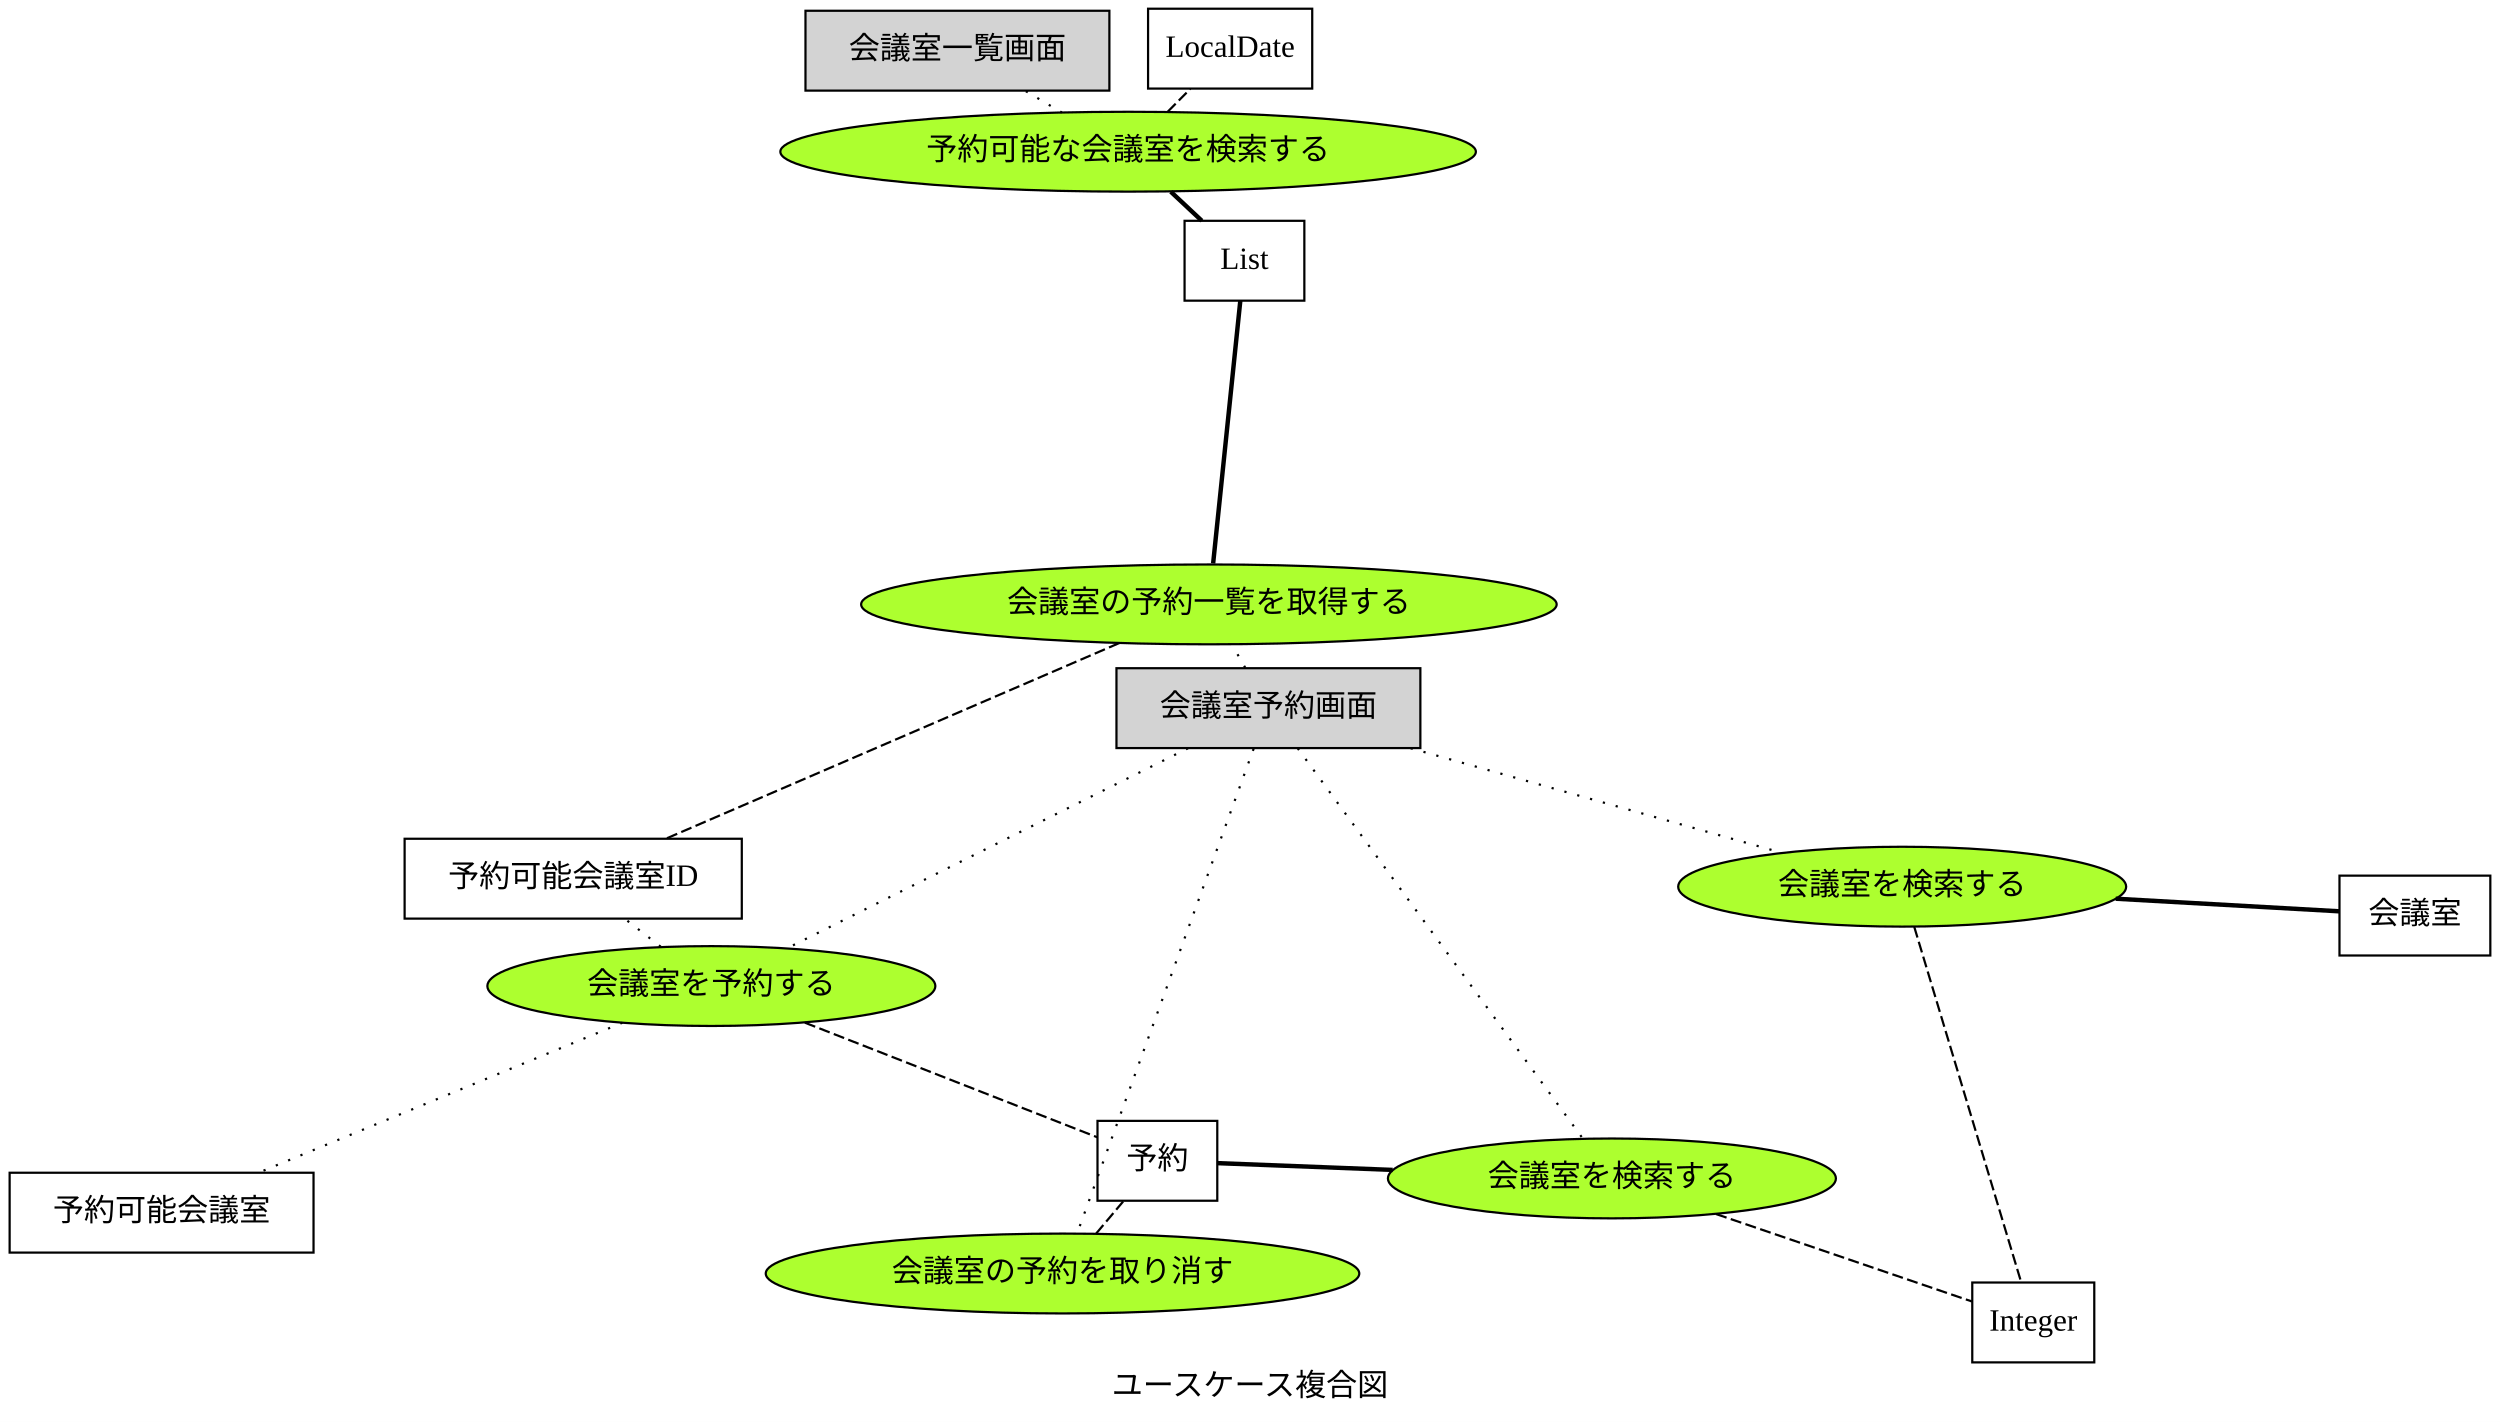
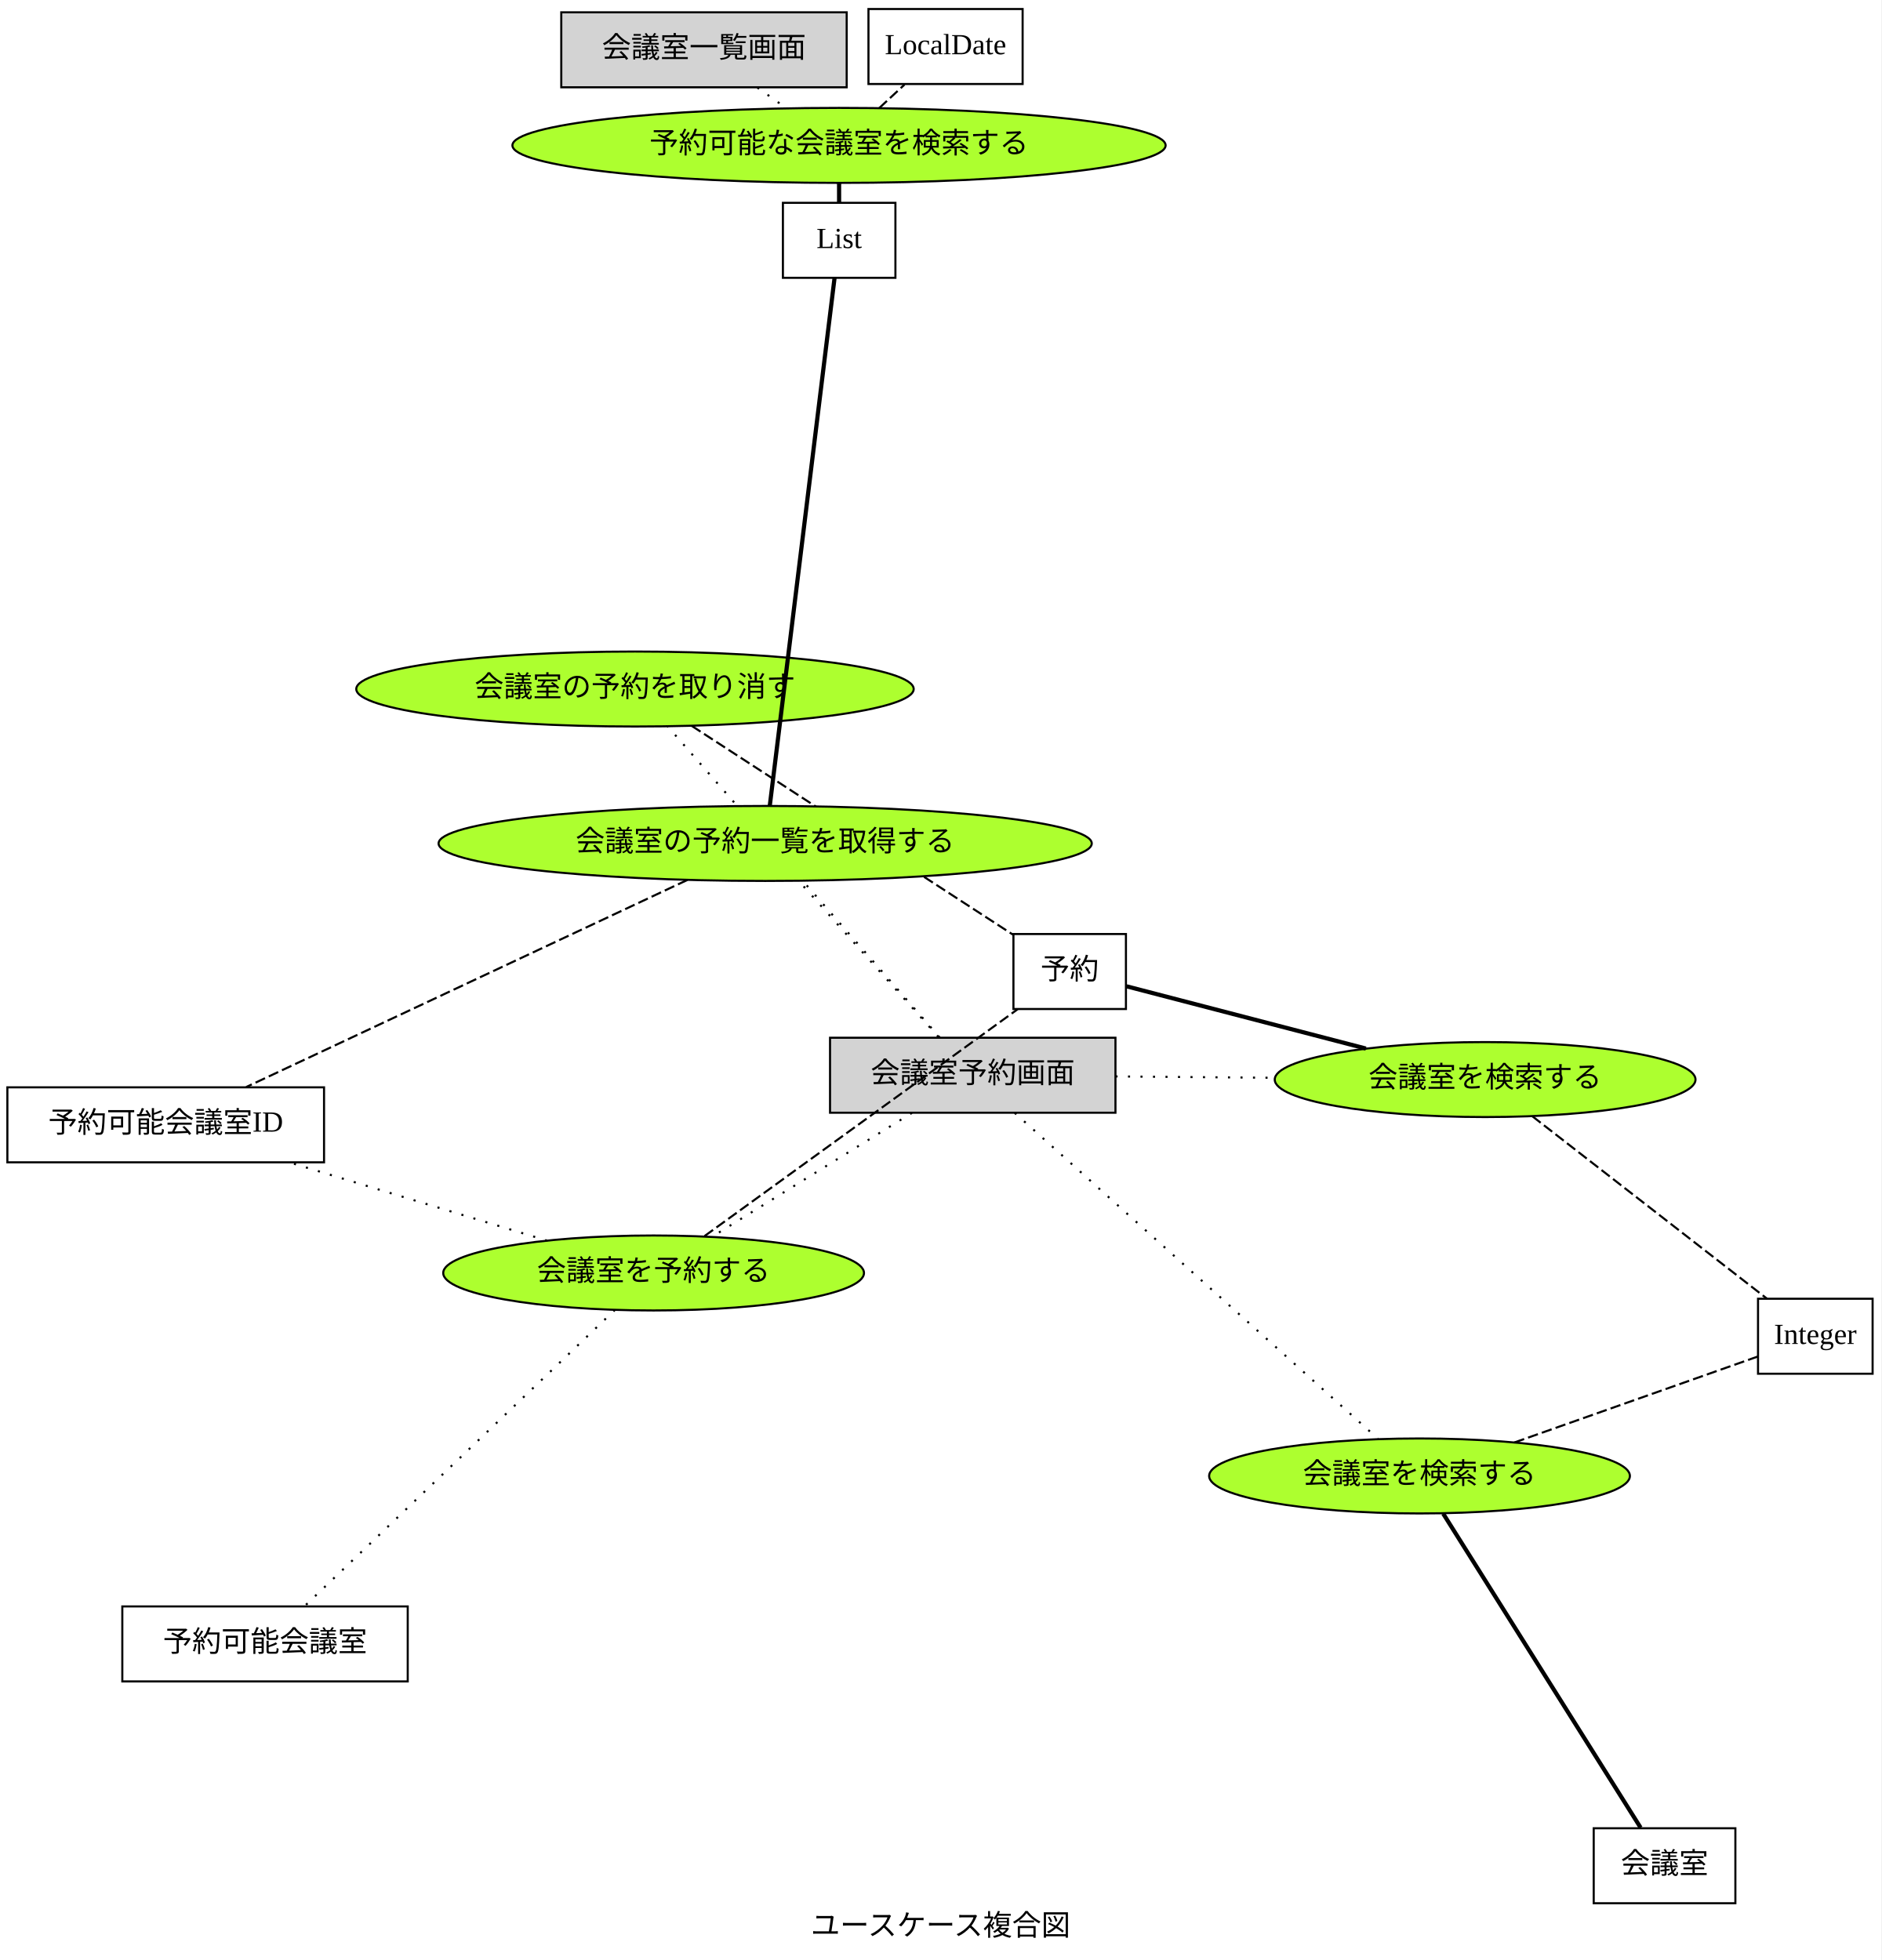
- <svg xmlns="http://www.w3.org/2000/svg" xmlns:xlink="http://www.w3.org/1999/xlink" width="1127pt" height="641pt" viewBox="0.00 0.00 1127.00 641.00">
-   <g id="graph0" class="graph" transform="scale(1 1) rotate(0) translate(4 614)">
-     <polygon fill="white" stroke="transparent" points="-4,27 -4,-614 1123,-614 1123,27 -4,27" />
-     <text text-anchor="middle" x="559.5" y="15.2" font-family="Times New Roman,serif" font-size="14.00">ユースケース複合図
+ <svg xmlns="http://www.w3.org/2000/svg" xmlns:xlink="http://www.w3.org/1999/xlink" width="903pt" height="941pt" viewBox="0.00 0.00 903.00 941.00">
+   <g id="graph0" class="graph" transform="scale(1 1) rotate(0) translate(4 914)">
+     <polygon fill="white" stroke="transparent" points="-4,27 -4,-914 899,-914 899,27 -4,27" />
+     <text text-anchor="middle" x="447.5" y="15.2" font-family="Times New Roman,serif" font-size="14.00">ユースケース複合図
        </text>
    <g id="node1" class="node">
      <g id="a_node1">
        <a xlink:href="https://github.com/k2works/application_programing_excercise_2022/tree/take13/src/main/java/mrs/application/service/reservation/ReservationService.java" xlink:title="ReservationService.cancel(Reservation)">
-           <ellipse fill="greenyellow" stroke="black" cx="474.98" cy="-39.9" rx="133.78" ry="18" />
-           <text text-anchor="middle" x="474.98" y="-36.2" font-family="Times New Roman,serif" font-size="14.00">会議室の予約を取り消す
+           <ellipse fill="greenyellow" stroke="black" cx="300.79" cy="-583.2" rx="133.78" ry="18" />
+           <text text-anchor="middle" x="300.79" y="-579.5" font-family="Times New Roman,serif" font-size="14.00">会議室の予約を取り消す
                    </text>
        </a>
      </g>
    </g>
    <g id="node2" class="node">
      <g id="a_node2">
        <a xlink:title="Reservation">
-           <polygon fill="none" stroke="black" points="544.75,-108.71 490.75,-108.71 490.75,-72.71 544.75,-72.71 544.75,-108.71" />
-           <text text-anchor="middle" x="517.75" y="-87.01" font-family="Times New Roman,serif" font-size="14.00">予約
+           <polygon fill="none" stroke="black" points="536.45,-465.57 482.45,-465.57 482.45,-429.57 536.45,-429.57 536.45,-465.57" />
+           <text text-anchor="middle" x="509.45" y="-443.87" font-family="Times New Roman,serif" font-size="14.00">予約
                    </text>
        </a>
      </g>
    </g>
    <g id="edge1" class="edge">
-       <path fill="none" stroke="black" stroke-dasharray="5,2" d="M490.17,-57.95C494.11,-62.63 498.36,-67.67 502.31,-72.37" />
+       <path fill="none" stroke="black" stroke-dasharray="5,2" d="M328.07,-565.47C368.06,-539.47 442.17,-491.3 482.17,-465.3" />
    </g>
    <g id="node4" class="node">
      <g id="a_node4">
        <a xlink:href="https://github.com/k2works/application_programing_excercise_2022/tree/take13/src/main/java/mrs/application/service/reservation/ReservationService.java" xlink:title="ReservationService.findOne(Integer)">
-           <ellipse fill="greenyellow" stroke="black" cx="722.65" cy="-82.76" rx="100.98" ry="18" />
-           <text text-anchor="middle" x="722.65" y="-79.06" font-family="Times New Roman,serif" font-size="14.00">会議室を検索する
+           <ellipse fill="greenyellow" stroke="black" cx="708.86" cy="-395.7" rx="100.98" ry="18" />
+           <text text-anchor="middle" x="708.86" y="-392" font-family="Times New Roman,serif" font-size="14.00">会議室を検索する
                    </text>
        </a>
      </g>
    </g>
    <g id="edge3" class="edge">
-       <path fill="none" stroke="black" stroke-width="2" d="M544.96,-89.65C565.42,-88.86 594.82,-87.72 623.82,-86.6" />
+       <path fill="none" stroke="black" stroke-width="2" d="M536.76,-440.47C566.2,-432.81 613.91,-420.4 651.64,-410.58" />
    </g>
    <g id="node3" class="node">
      <g id="a_node3">
        <a xlink:title="ReservationsController">
-           <polygon fill="lightgray" stroke="black" points="636.3,-312.77 499.3,-312.77 499.3,-276.77 636.3,-276.77 636.3,-312.77" />
-           <text text-anchor="middle" x="567.8" y="-291.07" font-family="Times New Roman,serif" font-size="14.00">会議室予約画面
+           <polygon fill="lightgray" stroke="black" points="531.42,-415.78 394.42,-415.78 394.42,-379.78 531.42,-379.78 531.42,-415.78" />
+           <text text-anchor="middle" x="462.92" y="-394.08" font-family="Times New Roman,serif" font-size="14.00">会議室予約画面
                    </text>
        </a>
      </g>
    </g>
    <g id="edge2" class="edge">
-       <path fill="none" stroke="black" stroke-dasharray="1,5" d="M561.13,-276.44C544,-229.41 498.65,-104.9 481.59,-58.06" />
+       <path fill="none" stroke="black" stroke-dasharray="1,5" d="M447.08,-415.89C416,-451.43 347.39,-529.9 316.46,-565.28" />
    </g>
    <g id="edge5" class="edge">
-       <path fill="none" stroke="black" stroke-dasharray="1,5" d="M581,-276.69C610.26,-236.64 680.26,-140.8 709.48,-100.79" />
+       <path fill="none" stroke="black" stroke-dasharray="1,5" d="M531.43,-397.2C555.16,-397 582.29,-396.77 608.08,-396.55" />
    </g>
    <g id="node6" class="node">
      <g id="a_node6">
        <a xlink:href="https://github.com/k2works/application_programing_excercise_2022/tree/take13/src/main/java/mrs/application/service/reservation/ReservationService.java" xlink:title="ReservationService.findReservations(ReservableRoomId)">
-           <ellipse fill="greenyellow" stroke="black" cx="540.97" cy="-341.54" rx="156.77" ry="18" />
-           <text text-anchor="middle" x="540.97" y="-337.84" font-family="Times New Roman,serif" font-size="14.00">会議室の予約一覧を取得する
+           <ellipse fill="greenyellow" stroke="black" cx="363.28" cy="-509.06" rx="156.77" ry="18" />
+           <text text-anchor="middle" x="363.28" y="-505.36" font-family="Times New Roman,serif" font-size="14.00">会議室の予約一覧を取得する
                    </text>
        </a>
      </g>
    </g>
    <g id="edge8" class="edge">
-       <path fill="none" stroke="black" stroke-dasharray="1,5" d="M557.35,-312.99C555.41,-316.37 553.38,-319.91 551.44,-323.3" />
+       <path fill="none" stroke="black" stroke-dasharray="1,5" d="M446.46,-416.15C427.89,-436.89 397.87,-470.42 379.42,-491.03" />
    </g>
    <g id="node9" class="node">
      <g id="a_node9">
        <a xlink:href="https://github.com/k2works/application_programing_excercise_2022/tree/take13/src/main/java/mrs/application/service/reservation/ReservationService.java" xlink:title="ReservationService.reserve(Reservation)">
-           <ellipse fill="greenyellow" stroke="black" cx="316.68" cy="-169.49" rx="100.98" ry="18" />
-           <text text-anchor="middle" x="316.68" y="-165.79" font-family="Times New Roman,serif" font-size="14.00">会議室を予約する
+           <ellipse fill="greenyellow" stroke="black" cx="309.73" cy="-302.84" rx="100.98" ry="18" />
+           <text text-anchor="middle" x="309.73" y="-299.14" font-family="Times New Roman,serif" font-size="14.00">会議室を予約する
                    </text>
        </a>
      </g>
    </g>
    <g id="edge12" class="edge">
-       <path fill="none" stroke="black" stroke-dasharray="1,5" d="M531.55,-276.68C483.2,-252.56 398.2,-210.16 350.9,-186.56" />
+       <path fill="none" stroke="black" stroke-dasharray="1,5" d="M433.74,-379.7C406.14,-362.59 364.98,-337.08 337.76,-320.21" />
    </g>
    <g id="node11" class="node">
      <g id="a_node11">
        <a xlink:href="https://github.com/k2works/application_programing_excercise_2022/tree/take13/src/main/java/mrs/application/service/room/RoomService.java" xlink:title="RoomService.findMeetingRoom(Integer)">
-           <ellipse fill="greenyellow" stroke="black" cx="853.5" cy="-214.28" rx="100.98" ry="18" />
-           <text text-anchor="middle" x="853.5" y="-210.58" font-family="Times New Roman,serif" font-size="14.00">会議室を検索する
+           <ellipse fill="greenyellow" stroke="black" cx="677.37" cy="-205.39" rx="100.98" ry="18" />
+           <text text-anchor="middle" x="677.37" y="-201.69" font-family="Times New Roman,serif" font-size="14.00">会議室を検索する
                    </text>
        </a>
      </g>
    </g>
    <g id="edge15" class="edge">
-       <path fill="none" stroke="black" stroke-dasharray="1,5" d="M631.92,-276.7C682.26,-262.52 751.57,-242.99 799.2,-229.57" />
+       <path fill="none" stroke="black" stroke-dasharray="1,5" d="M483.09,-379.68C524.07,-342.91 616.6,-259.9 657.4,-223.3" />
    </g>
    <g id="node5" class="node">
      <g id="a_node5">
        <a xlink:title="Integer">
-           <polygon fill="none" stroke="black" points="940.1,-35.84 885.1,-35.84 885.1,0.16 940.1,0.16 940.1,-35.84" />
-           <text text-anchor="middle" x="912.6" y="-14.14" font-family="Times New Roman,serif" font-size="14.00">Integer
+           <polygon fill="none" stroke="black" points="894.85,-290.47 839.85,-290.47 839.85,-254.47 894.85,-254.47 894.85,-290.47" />
+           <text text-anchor="middle" x="867.35" y="-268.77" font-family="Times New Roman,serif" font-size="14.00">Integer
                    </text>
        </a>
      </g>
    </g>
    <g id="edge4" class="edge">
-       <path fill="none" stroke="black" stroke-dasharray="5,2" d="M769.6,-66.71C805.86,-54.32 854.78,-37.6 884.98,-27.28" />
+       <path fill="none" stroke="black" stroke-dasharray="5,2" d="M731.57,-378.04C761.53,-354.75 813.98,-313.97 844.17,-290.49" />
    </g>
    <g id="node8" class="node">
      <g id="a_node8">
        <a xlink:title="ReservableRoomId">
-           <polygon fill="none" stroke="black" points="330.4,-235.89 178.4,-235.89 178.4,-199.89 330.4,-199.89 330.4,-235.89" />
-           <text text-anchor="middle" x="254.4" y="-214.19" font-family="Times New Roman,serif" font-size="14.00">予約可能会議室ID
+           <polygon fill="none" stroke="black" points="151.54,-391.97 -0.46,-391.97 -0.46,-355.97 151.54,-355.97 151.54,-391.97" />
+           <text text-anchor="middle" x="75.54" y="-370.27" font-family="Times New Roman,serif" font-size="14.00">予約可能会議室ID
                    </text>
        </a>
      </g>
    </g>
    <g id="edge7" class="edge">
-       <path fill="none" stroke="black" stroke-dasharray="5,2" d="M500.52,-324.09C446.52,-300.79 351.34,-259.72 296.51,-236.06" />
+       <path fill="none" stroke="black" stroke-dasharray="5,2" d="M325.96,-491.54C271.21,-465.84 169.65,-418.15 114.17,-392.11" />
    </g>
    <g id="node7" class="node">
      <g id="a_node7">
        <a xlink:title="List">
-           <polygon fill="none" stroke="black" points="584,-514.46 530,-514.46 530,-478.46 584,-478.46 584,-514.46" />
-           <text text-anchor="middle" x="557" y="-492.76" font-family="Times New Roman,serif" font-size="14.00">List
+           <polygon fill="none" stroke="black" points="425.8,-816.62 371.8,-816.62 371.8,-780.62 425.8,-780.62 425.8,-816.62" />
+           <text text-anchor="middle" x="398.8" y="-794.92" font-family="Times New Roman,serif" font-size="14.00">List
                    </text>
        </a>
      </g>
    </g>
    <g id="edge6" class="edge">
-       <path fill="none" stroke="black" stroke-width="2" d="M555.13,-478.39C552.06,-448.7 545.98,-389.91 542.88,-359.98" />
+       <path fill="none" stroke="black" stroke-width="2" d="M396.58,-780.51C390.2,-728.51 371.88,-579.16 365.5,-527.17" />
    </g>
    <g id="node13" class="node">
      <g id="a_node13">
        <a xlink:href="https://github.com/k2works/application_programing_excercise_2022/tree/take13/src/main/java/mrs/application/service/room/RoomService.java" xlink:title="RoomService.findReservableRooms(LocalDate)">
-           <ellipse fill="greenyellow" stroke="black" cx="504.55" cy="-545.61" rx="156.77" ry="18" />
-           <text text-anchor="middle" x="504.55" y="-541.91" font-family="Times New Roman,serif" font-size="14.00">予約可能な会議室を検索する
+           <ellipse fill="greenyellow" stroke="black" cx="398.73" cy="-844.2" rx="156.77" ry="18" />
+           <text text-anchor="middle" x="398.73" y="-840.5" font-family="Times New Roman,serif" font-size="14.00">予約可能な会議室を検索する
                    </text>
        </a>
      </g>
    </g>
    <g id="edge16" class="edge">
-       <path fill="none" stroke="black" stroke-width="2" d="M537.77,-514.48C533.21,-518.76 528.34,-523.32 523.78,-527.59" />
+       <path fill="none" stroke="black" stroke-width="2" d="M398.77,-816.63C398.77,-819.72 398.76,-822.93 398.76,-826.02" />
    </g>
    <g id="edge9" class="edge">
-       <path fill="none" stroke="black" stroke-dasharray="5,2" d="M358.83,-152.98C398.56,-137.41 456.9,-114.55 490.73,-101.29" />
+       <path fill="none" stroke="black" stroke-dasharray="5,2" d="M334.22,-320.59C372.45,-348.29 445.91,-401.52 484.45,-429.45" />
    </g>
    <g id="edge10" class="edge">
-       <path fill="none" stroke="black" stroke-dasharray="1,5" d="M293.84,-187.24C288.56,-191.34 282.94,-195.71 277.65,-199.82" />
+       <path fill="none" stroke="black" stroke-dasharray="1,5" d="M258.62,-318.36C222.29,-329.4 173.36,-344.26 135.23,-355.84" />
    </g>
    <g id="node10" class="node">
      <g id="a_node10">
        <a xlink:title="ReservableRoom">
-           <polygon fill="none" stroke="black" points="137.34,-85.33 0.34,-85.33 0.34,-49.33 137.34,-49.33 137.34,-85.33" />
-           <text text-anchor="middle" x="68.84" y="-63.63" font-family="Times New Roman,serif" font-size="14.00">予約可能会議室
+           <polygon fill="none" stroke="black" points="191.71,-142.75 54.71,-142.75 54.71,-106.75 191.71,-106.75 191.71,-142.75" />
+           <text text-anchor="middle" x="123.21" y="-121.05" font-family="Times New Roman,serif" font-size="14.00">予約可能会議室
                    </text>
        </a>
      </g>
    </g>
    <g id="edge11" class="edge">
-       <path fill="none" stroke="black" stroke-dasharray="1,5" d="M276.58,-152.96C231.65,-134.44 159.03,-104.5 112.63,-85.38" />
+       <path fill="none" stroke="black" stroke-dasharray="1,5" d="M291.16,-285.11C255.6,-251.15 178.2,-177.25 142.26,-142.94" />
    </g>
    <g id="edge14" class="edge">
-       <path fill="none" stroke="black" stroke-dasharray="5,2" d="M858.95,-196.15C870.21,-158.73 895.91,-73.31 907.16,-35.92" />
+       <path fill="none" stroke="black" stroke-dasharray="5,2" d="M722.87,-221.46C759.32,-234.32 809.25,-251.95 839.85,-262.76" />
    </g>
    <g id="node12" class="node">
      <g id="a_node12">
        <a xlink:title="MeetingRoom">
-           <polygon fill="none" stroke="black" points="1118.64,-219.26 1050.64,-219.26 1050.64,-183.26 1118.64,-183.26 1118.64,-219.26" />
-           <text text-anchor="middle" x="1084.64" y="-197.56" font-family="Times New Roman,serif" font-size="14.00">会議室
+           <polygon fill="none" stroke="black" points="828.98,-36.25 760.98,-36.25 760.98,-0.25 828.98,-0.25 828.98,-36.25" />
+           <text text-anchor="middle" x="794.98" y="-14.55" font-family="Times New Roman,serif" font-size="14.00">会議室
                    </text>
        </a>
      </g>
    </g>
    <g id="edge13" class="edge">
-       <path fill="none" stroke="black" stroke-width="2" d="M1050.53,-203.18C1023.91,-204.68 985.55,-206.84 949.74,-208.86" />
+       <path fill="none" stroke="black" stroke-width="2" d="M783.49,-36.54C760.95,-72.4 711.17,-151.6 688.73,-187.3" />
    </g>
    <g id="node14" class="node">
      <g id="a_node14">
        <a xlink:title="LocalDate">
-           <polygon fill="none" stroke="black" points="587.55,-610.07 513.55,-610.07 513.55,-574.07 587.55,-574.07 587.55,-610.07" />
-           <text text-anchor="middle" x="550.55" y="-588.37" font-family="Times New Roman,serif" font-size="14.00">LocalDate
+           <polygon fill="none" stroke="black" points="486.86,-909.67 412.86,-909.67 412.86,-873.67 486.86,-873.67 486.86,-909.67" />
+           <text text-anchor="middle" x="449.86" y="-887.97" font-family="Times New Roman,serif" font-size="14.00">LocalDate
                    </text>
        </a>
      </g>
    </g>
    <g id="edge17" class="edge">
-       <path fill="none" stroke="black" stroke-dasharray="5,2" d="M522.47,-563.71C525.8,-567.07 529.28,-570.58 532.61,-573.95" />
+       <path fill="none" stroke="black" stroke-dasharray="5,2" d="M418.06,-862.15C422.02,-865.82 426.19,-869.7 430.16,-873.38" />
    </g>
    <g id="node15" class="node">
      <g id="a_node15">
        <a xlink:title="RoomsController">
-           <polygon fill="lightgray" stroke="black" points="496.11,-609.15 359.11,-609.15 359.11,-573.15 496.11,-573.15 496.11,-609.15" />
-           <text text-anchor="middle" x="427.61" y="-587.45" font-family="Times New Roman,serif" font-size="14.00">会議室一覧画面
+           <polygon fill="lightgray" stroke="black" points="402.41,-908.09 265.41,-908.09 265.41,-872.09 402.41,-872.09 402.41,-908.09" />
+           <text text-anchor="middle" x="333.91" y="-886.39" font-family="Times New Roman,serif" font-size="14.00">会議室一覧画面
                    </text>
        </a>
      </g>
    </g>
    <g id="edge18" class="edge">
-       <path fill="none" stroke="black" stroke-dasharray="1,5" d="M458.46,-572.89C463.81,-569.72 469.37,-566.43 474.69,-563.28" />
+       <path fill="none" stroke="black" stroke-dasharray="1,5" d="M359.53,-871.95C364.06,-868.74 368.77,-865.41 373.3,-862.2" />
    </g>
  </g>
</svg>
